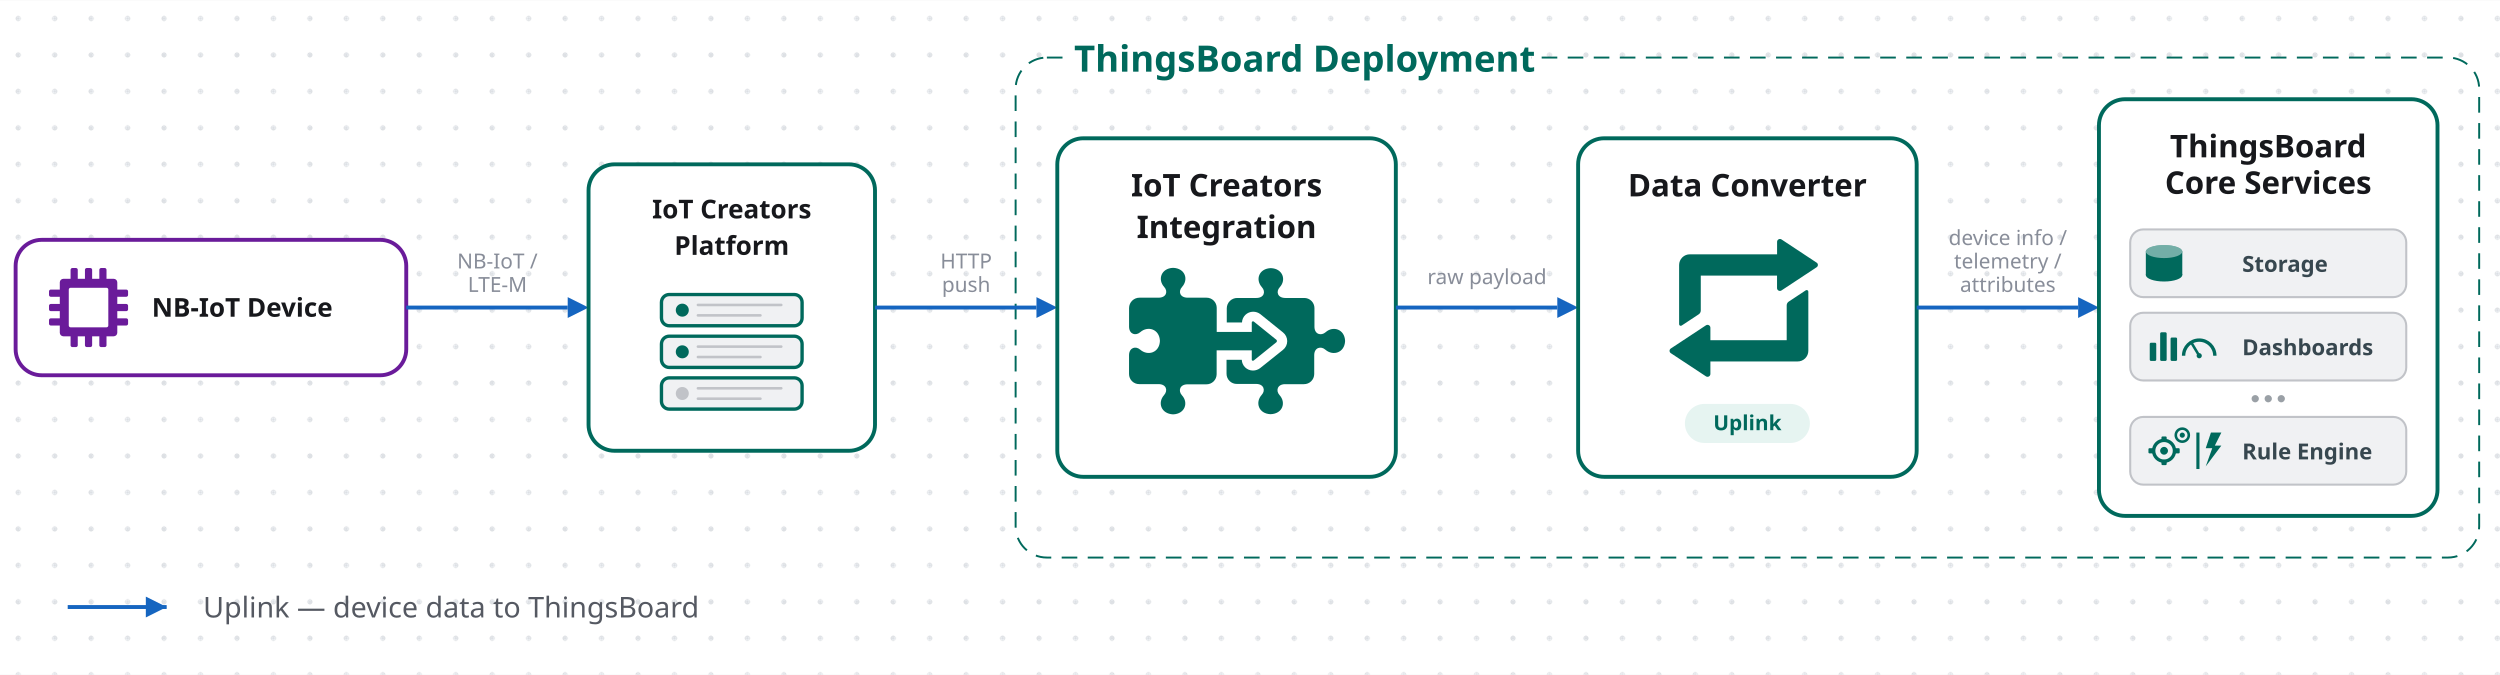
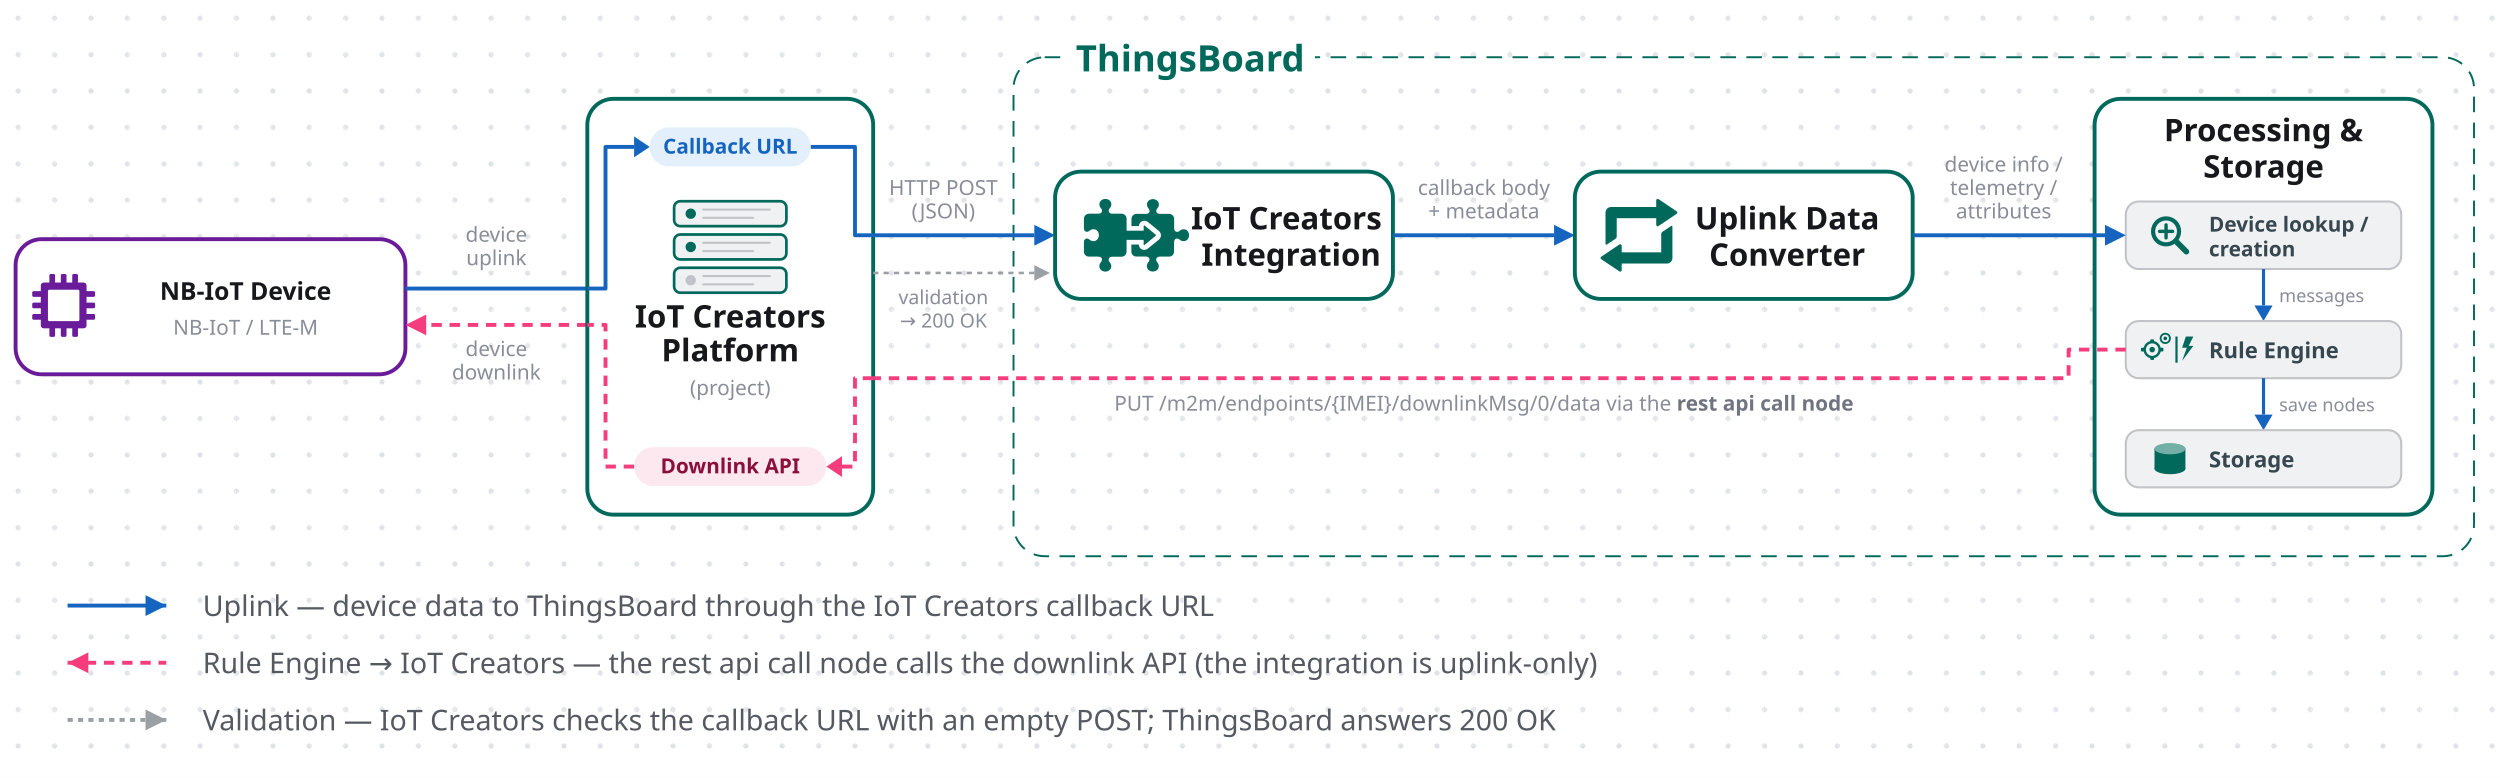
- <svg xmlns="http://www.w3.org/2000/svg" width="1400" height="378" viewBox="0 0 960 259">
+ <svg xmlns="http://www.w3.org/2000/svg" width="1430" height="445" viewBox="0 0 962 299.3">
  <defs>
    <clipPath id="clip0">
-       <path fill="#fff" d="M0 0h960v259H0z" />
+       <path fill="#fff" d="M0 0h962v299.3H0z" />
    </clipPath>
    <pattern id="dots" width="14" height="14" x="0" y="0" patternUnits="userSpaceOnUse">
      <circle cx="7" cy="7" r="1" fill="#dde0e4" />
    </pattern>
  </defs>
  <g clip-path="url(#clip0)">
-     <path fill="#fff" d="M0 0h960v259H0z" />
-     <path fill="url(#dots)" d="M0 0h960v259H0z" />
+     <path fill="#fff" d="M0 0h962v299.3H0z" />
+     <path fill="url(#dots)" d="M0 0h962v299.3H0z" />
    <g transform="translate(0 33)">
      <rect width="562" height="192" x="390" y="-11" fill="none" stroke="#00695c" stroke-dasharray="6,4" stroke-width=".75" rx="12" />
-       <path fill="#fff" d="M410-18h178v14H410z" />
-       <text x="501" y="-11" fill="#00695c" dominant-baseline="central" font-family="system-ui,sans-serif" font-size="14" font-weight="600" text-anchor="middle" textLength="174">ThingsBoard Deployment</text>
+       <path fill="#fff" d="M410-18h96v14h-96z" />
+       <text x="458" y="-11" fill="#00695c" dominant-baseline="central" font-family="system-ui,sans-serif" font-size="14" font-weight="600" text-anchor="middle" textLength="88">ThingsBoard</text>
      <rect width="150" height="52" x="6" y="59" fill="#fff" stroke="#6a1b9a" stroke-width="1.5" rx="10" />
-       <g fill="#6a1b9a" transform="matrix(.69 0 0 .69 13.3 64.3)">
+       <g fill="#6a1b9a" transform="matrix(.55 0 0 .55 8 68)">
        <rect width="32" height="32" x="14" y="14" rx="2" />
        <rect width="22" height="22" x="19" y="19" fill="#fff" rx="1" />
        <rect width="4" height="7" x="20" y="8" rx="1" />
        <rect width="4" height="7" x="28" y="8" rx="1" />
        <rect width="4" height="7" x="36" y="8" rx="1" />
        <rect width="4" height="7" x="20" y="45" rx="1" />
        <rect width="4" height="7" x="28" y="45" rx="1" />
        <rect width="4" height="7" x="36" y="45" rx="1" />
        <rect width="7" height="4" x="8" y="20" rx="1" />
        <rect width="7" height="4" x="8" y="28" rx="1" />
        <rect width="7" height="4" x="8" y="36" rx="1" />
        <rect width="7" height="4" x="45" y="20" rx="1" />
        <rect width="7" height="4" x="45" y="28" rx="1" />
        <rect width="7" height="4" x="45" y="36" rx="1" />
      </g>
-       <text x="93" y="85" fill="#17181c" dominant-baseline="middle" font-family="system-ui,sans-serif" font-size="10" font-weight="600" text-anchor="middle">NB-IoT Device</text>
-       <path stroke="#1565c0" stroke-width="1.5" d="M156 85h62" />
-       <path fill="#1565c0" d="m218 81 8 4-8 4z" />
-       <text x="191" y="70" fill="#888d99" font-family="system-ui,sans-serif" font-size="8" text-anchor="middle">NB-IoT /</text>
-       <text x="191" y="79" fill="#888d99" font-family="system-ui,sans-serif" font-size="8" text-anchor="middle">LTE-M</text>
-       <rect width="110" height="110" x="226" y="30" fill="#fff" stroke="#00695c" stroke-width="1.5" rx="10" />
-       <text x="281" y="43" fill="#17181c" dominant-baseline="hanging" font-family="system-ui,sans-serif" font-size="10" font-weight="600" text-anchor="middle">IoT Creators</text>
-       <text x="281" y="57" fill="#17181c" dominant-baseline="hanging" font-family="system-ui,sans-serif" font-size="10" font-weight="600" text-anchor="middle">Platform</text>
-       <g fill="none" stroke="#00695c" stroke-linecap="round" stroke-width="1.3">
+       <text x="94.5" y="79" fill="#17181c" dominant-baseline="middle" font-family="system-ui,sans-serif" font-size="9.5" font-weight="600" text-anchor="middle">NB-IoT Device</text>
+       <text x="94.5" y="93" fill="#888d99" dominant-baseline="middle" font-family="system-ui,sans-serif" font-size="8" text-anchor="middle">NB-IoT / LTE-M</text>
+       <path stroke="#1565c0" stroke-width="1.5" d="M156 78h70" />
+       <text x="191" y="60" fill="#888d99" font-family="system-ui,sans-serif" font-size="8" text-anchor="middle">device</text>
+       <text x="191" y="69" fill="#888d99" font-family="system-ui,sans-serif" font-size="8" text-anchor="middle">uplink</text>
+       <path stroke="#f53d7d" stroke-dasharray="4,3" stroke-width="1.5" d="M226 92h-62" />
+       <path fill="#f53d7d" d="m164 88-8 4 8 4z" />
+       <text x="191" y="104" fill="#888d99" font-family="system-ui,sans-serif" font-size="8" text-anchor="middle">device</text>
+       <text x="191" y="113" fill="#888d99" font-family="system-ui,sans-serif" font-size="8" text-anchor="middle">downlink</text>
+       <rect width="110" height="160" x="226" y="5" fill="#fff" stroke="#00695c" stroke-width="1.5" rx="10" />
+       <rect width="62" height="15" x="250" y="16" fill="#e3f0fb" rx="7.5" />
+       <text x="281" y="23" fill="#1565c0" dominant-baseline="central" font-family="system-ui,sans-serif" font-size="8" font-weight="700" text-anchor="middle">Callback URL</text>
+       <text x="281" y="93" fill="#17181c" font-family="system-ui,sans-serif" font-size="12" font-weight="600" text-anchor="middle">IoT Creators</text>
+       <text x="281" y="106" fill="#17181c" font-family="system-ui,sans-serif" font-size="12" font-weight="600" text-anchor="middle">Platform</text>
+       <text x="281" y="119" fill="#888d99" font-family="system-ui,sans-serif" font-size="8" text-anchor="middle">(project)</text>
+       <g fill="none" stroke="#00695c" stroke-linecap="round" stroke-width="1.3" transform="matrix(.8 0 0 .8 56.2 -19.6)">
        <rect width="54" height="12" x="254" y="80" fill="#f0f1f3" rx="3" />
        <circle cx="262" cy="86" r="2.5" fill="#00695c" stroke="none" />
        <path stroke="#c1c3c8" stroke-width="1" d="M268 84h32m-32 4h24" />
        <rect width="54" height="12" x="254" y="96" fill="#f0f1f3" rx="3" />
        <circle cx="262" cy="102" r="2.5" fill="#00695c" stroke="none" />
        <path stroke="#c1c3c8" stroke-width="1" d="M268 100h32m-32 4h24" />
        <rect width="54" height="12" x="254" y="112" fill="#f0f1f3" rx="3" />
        <circle cx="262" cy="118" r="2.5" fill="#c1c3c8" stroke="none" />
        <path stroke="#c1c3c8" stroke-width="1" d="M268 116h32m-32 4h24" />
      </g>
-       <path stroke="#1565c0" stroke-width="1.5" d="M336 85h62" />
-       <path fill="#1565c0" d="m398 81 8 4-8 4z" />
-       <text x="371" y="70" fill="#888d99" font-family="system-ui,sans-serif" font-size="8" text-anchor="middle">HTTP</text>
-       <text x="371" y="79" fill="#888d99" font-family="system-ui,sans-serif" font-size="8" text-anchor="middle">push</text>
-       <rect width="130" height="130" x="406" y="20" fill="#fff" stroke="#00695c" stroke-width="1.5" rx="10" />
-       <text x="471" y="33" fill="#17181c" dominant-baseline="hanging" font-family="system-ui,sans-serif" font-size="12" font-weight="600" text-anchor="middle">IoT Creators</text>
-       <text x="471" y="49" fill="#17181c" dominant-baseline="hanging" font-family="system-ui,sans-serif" font-size="12" font-weight="600" text-anchor="middle">Integration</text>
+       <rect width="74" height="15" x="244" y="139" fill="#fde8ef" rx="7.5" />
+       <text x="281" y="146" fill="#8a0f3a" dominant-baseline="central" font-family="system-ui,sans-serif" font-size="8" font-weight="700" text-anchor="middle">Downlink API</text>
+       <g>
+         <path fill="none" stroke="#1565c0" stroke-linejoin="round" stroke-width="1.5" d="M226 78h7V23.5h11" />
+         <path fill="#1565c0" d="m244 19.5 6 4-6 4z" />
+         <path fill="none" stroke="#1565c0" stroke-linejoin="round" stroke-width="1.5" d="M312 23.5h17v34h7" />
+         <path fill="none" stroke="#f53d7d" stroke-dasharray="4,3" stroke-linejoin="round" stroke-width="1.5" d="M336 112.5h-7v34h-5" />
+         <path fill="#f53d7d" d="m324 142.5-6 4 6 4z" />
+         <path fill="none" stroke="#f53d7d" stroke-dasharray="4,3" stroke-linejoin="round" stroke-width="1.5" d="M244 146.5h-11V92h-7" />
+       </g>
+       <path stroke="#1565c0" stroke-width="1.5" d="M336 57.5h62" />
+       <path fill="#1565c0" d="m398 53.5 8 4-8 4z" />
+       <text x="363" y="42" fill="#888d99" font-family="system-ui,sans-serif" font-size="8" text-anchor="middle">HTTP POST</text>
+       <text x="363" y="51" fill="#888d99" font-family="system-ui,sans-serif" font-size="8" text-anchor="middle">(JSON)</text>
+       <path stroke="#9aa0a6" stroke-dasharray="2,2" d="M336 72h62" />
+       <path fill="#9aa0a6" d="m398 69 6 3-6 3z" />
+       <text x="363" y="84" fill="#888d99" font-family="system-ui,sans-serif" font-size="7.5" text-anchor="middle">validation</text>
+       <text x="363" y="93" fill="#888d99" font-family="system-ui,sans-serif" font-size="7.5" text-anchor="middle">→ 200 OK</text>
+       <rect width="130" height="49" x="406" y="33" fill="#fff" stroke="#00695c" stroke-width="1.5" rx="10" />
      <g fill="#00695c">
-         <path d="M437.48 114.4h7.39c3 0 3.7 2.45 2.14 4.21-2.58 2.87-1.2 7.16 3.43 7.41 4.64-.16 6.01-4.54 3.43-7.32-1.54-1.69-.86-4.22 2.14-4.22h7.22a3.9 3.9 0 0 0 3.96-3.88v-9.17h13.49v3.63c0 .33.42.5.78.25l8.68-7a.66.66 0 0 0 0-.93l-8.68-7c-.34-.25-.78 0-.78.34v3.63h-13.46v-9.26a3.9 3.9 0 0 0-3.95-3.88h-7.22c-3.01 0-3.7-2.45-2.14-4.13 2.58-2.87 1.2-7.17-3.44-7.33-4.63.16-6 4.54-3.43 7.33 1.55 1.68.87 4.13-2.14 4.13h-7.3a4 4 0 0 0-4.04 3.96v7.26c.08 2.87 2.58 3.53 4.3 2.02 2.92-2.54 7.38-1.19 7.55 3.36-.17 4.55-4.63 5.9-7.56 3.37-1.71-1.52-4.2-.85-4.3 2.01v7.33a3.87 3.87 0 0 0 3.93 3.88" />
-         <path d="M474.95 114.33h7.4c3 0 3.7 2.53 2.13 4.22-2.58 2.86-1.2 7.24 3.43 7.4 4.64-.16 6.02-4.46 3.44-7.32-1.55-1.68-.87-4.21 2.14-4.21h7.22a3.9 3.9 0 0 0 3.95-3.88v-7.25c0-2.95 2.59-3.63 4.3-2.1 2.92 2.53 7.39 1.18 7.56-3.36-.17-4.55-4.64-5.9-7.47-3.37-1.72 1.52-4.3.85-4.3-2.1V85.2a3.9 3.9 0 0 0-3.96-3.88h-7.22c-3 0-3.7-2.45-2.14-4.13 2.58-2.78 1.2-7.16-3.43-7.33-4.64.17-6.01 4.47-3.43 7.33 1.54 1.68.86 4.13-2.14 4.13h-7.3a4 4 0 0 0-4.05 3.97v5.44h5.84a4.3 4.3 0 0 1 4.3-4.13 4.5 4.5 0 0 1 2.75.93l8.68 7a4.27 4.27 0 0 1 0 6.73l-8.76 7c-.78.58-1.72.93-2.75.93a4.3 4.3 0 0 1-4.3-4.13h-5.85v5.4a3.9 3.9 0 0 0 3.96 3.87" />
+         <path d="M419 65.72h3.61c1.47 0 1.8 1.22 1.04 2.1-1.26 1.42-.58 3.56 1.68 3.68 2.26-.08 2.93-2.26 1.67-3.65-.75-.83-.42-2.1 1.05-2.1h3.52c1.04 0 1.93-.83 1.93-1.92v-4.57h6.58v1.8c0 .17.2.26.38.13l4.23-3.48a.34.34 0 0 0 0-.46l-4.23-3.48c-.17-.13-.38 0-.38.16v1.81h-6.57v-4.6c0-1.05-.83-1.94-1.93-1.94h-3.52c-1.46 0-1.8-1.21-1.04-2.05 1.26-1.43.59-3.56-1.68-3.65-2.26.09-2.93 2.26-1.67 3.65.75.84.42 2.05-1.04 2.05h-3.57c-1.1 0-1.97.88-1.97 1.98v3.6c.04 1.43 1.26 1.76 2.1 1.01 1.42-1.26 3.6-.59 3.68 1.67-.08 2.27-2.26 2.94-3.68 1.68-.84-.76-2.06-.42-2.1 1v3.65a1.9 1.9 0 0 0 1.92 1.93" />
+         <path d="M437.28 65.68h3.6c1.48 0 1.81 1.26 1.05 2.1-1.26 1.43-.59 3.6 1.68 3.69 2.26-.09 2.93-2.22 1.67-3.65-.75-.84-.42-2.1 1.04-2.1h3.53c1.09 0 1.93-.87 1.93-1.93v-3.6c0-1.47 1.26-1.8 2.1-1.04 1.42 1.26 3.6.58 3.68-1.68-.08-2.26-2.26-2.93-3.65-1.67-.83.75-2.1.42-2.1-1.05V51.2c0-1.1-.87-1.93-1.92-1.93h-3.52c-1.47 0-1.81-1.22-1.05-2.05 1.26-1.39.59-3.57-1.67-3.65-2.26.08-2.94 2.22-1.68 3.65.76.83.43 2.05-1.04 2.05h-3.56c-1.1 0-1.98.88-1.98 1.97v2.71h2.86a2.12 2.12 0 0 1 3.43-1.59l4.24 3.48a2.15 2.15 0 0 1 0 3.35l-4.28 3.48a2.12 2.12 0 0 1-3.44-1.6h-2.85v2.7c0 1.09.88 1.92 1.93 1.92" />
      </g>
-       <path stroke="#1565c0" stroke-width="1.5" d="M536 85h62" />
-       <path fill="#1565c0" d="m598 81 8 4-8 4z" />
-       <text x="571" y="76" fill="#888d99" font-family="system-ui,sans-serif" font-size="8" text-anchor="middle">raw payload</text>
-       <rect width="130" height="130" x="606" y="20" fill="#fff" stroke="#00695c" stroke-width="1.5" rx="10" />
-       <text x="671" y="33" fill="#17181c" dominant-baseline="hanging" font-family="system-ui,sans-serif" font-size="12" font-weight="600" text-anchor="middle">Data Converter</text>
+       <text x="495" y="51" fill="#17181c" dominant-baseline="middle" font-family="system-ui,sans-serif" font-size="12" font-weight="600" lengthAdjust="spacingAndGlyphs" text-anchor="middle" textLength="72">IoT Creators</text>
+       <text x="496.8" y="65" fill="#17181c" dominant-baseline="middle" font-family="system-ui,sans-serif" font-size="12" font-weight="600" text-anchor="middle">Integration</text>
+       <path stroke="#1565c0" stroke-width="1.5" d="M536 57.5h62" />
+       <path fill="#1565c0" d="m598 53.5 8 4-8 4z" />
+       <text x="571" y="42" fill="#888d99" font-family="system-ui,sans-serif" font-size="8" text-anchor="middle">callback body</text>
+       <text x="571" y="51" fill="#888d99" font-family="system-ui,sans-serif" font-size="8" text-anchor="middle">+ metadata</text>
+       <rect width="130" height="49" x="606" y="33" fill="#fff" stroke="#00695c" stroke-width="1.5" rx="10" />
      <g fill="#00695c">
-         <path d="m697.58 67.75-13.46-8.89a1.1 1.1 0 0 0-1.72.9v4.8h-33.46a4.1 4.1 0 0 0-4.16 4.08V91.4c0 .49.57.79.98.51l6.54-4.31c.5-.32.8-.88.8-1.48v-13.4h29.28v4.8c0 .88.98 1.4 1.72.9l13.46-8.88c.68-.43.68-1.37.02-1.8m-4.16 10.64-6.53 4.32c-.5.32-.8.87-.8 1.47v13.37h-29.3v-4.8a1.1 1.1 0 0 0-1.73-.9l-13.46 8.88a1.07 1.07 0 0 0 0 1.8l13.46 8.88a1.1 1.1 0 0 0 1.73-.9v-4.8h33.43a4.1 4.1 0 0 0 4.18-4.08V78.89a.62.62 0 0 0-.98-.5" />
+         <path d="m645.2 48.3-6.99-4.7a.57.57 0 0 0-.9.48v2.54h-17.35c-1.2 0-2.16.97-2.16 2.16V60.8c0 .26.3.42.51.27l3.4-2.28a1 1 0 0 0 .41-.78v-7.08h15.19v2.54c0 .46.5.73.89.47l6.98-4.7a.57.57 0 0 0 .01-.95m-2.15 5.64-3.4 2.28a1 1 0 0 0-.41.78v7.08h-15.2v-2.54c0-.47-.5-.74-.9-.48l-6.98 4.7a.57.57 0 0 0 0 .95l6.99 4.7c.38.26.89-.01.89-.47v-2.55h17.35c1.2.02 2.17-.96 2.17-2.15V54.2c0-.26-.3-.42-.51-.27" />
      </g>
-       <rect width="48" height="15" x="647" y="122" fill="#e6f4f1" rx="7.5" />
-       <text x="671" y="129" fill="#00695c" dominant-baseline="central" font-family="system-ui,sans-serif" font-size="8" font-weight="700" text-anchor="middle">Uplink</text>
-       <path stroke="#1565c0" stroke-width="1.5" d="M736 85h62" />
-       <path fill="#1565c0" d="m798 81 8 4-8 4z" />
-       <text x="771" y="61" fill="#888d99" font-family="system-ui,sans-serif" font-size="8" text-anchor="middle">device info /</text>
-       <text x="771" y="70" fill="#888d99" font-family="system-ui,sans-serif" font-size="8" text-anchor="middle">telemetry /</text>
-       <text x="771" y="79" fill="#888d99" font-family="system-ui,sans-serif" font-size="8" text-anchor="middle">attributes</text>
+       <text x="687.7" y="51" fill="#17181c" dominant-baseline="middle" font-family="system-ui,sans-serif" font-size="12" font-weight="600" text-anchor="middle">Uplink Data</text>
+       <text x="687.7" y="65" fill="#17181c" dominant-baseline="middle" font-family="system-ui,sans-serif" font-size="12" font-weight="600" text-anchor="middle">Converter</text>
+       <text x="771" y="33" fill="#888d99" font-family="system-ui,sans-serif" font-size="8" text-anchor="middle">device info /</text>
+       <text x="771" y="42" fill="#888d99" font-family="system-ui,sans-serif" font-size="8" text-anchor="middle">telemetry /</text>
+       <text x="771" y="51" fill="#888d99" font-family="system-ui,sans-serif" font-size="8" text-anchor="middle">attributes</text>
      <rect width="130" height="160" x="806" y="5" fill="#fff" stroke="#00695c" stroke-width="1.5" rx="10" />
-       <text x="871" y="18" fill="#17181c" dominant-baseline="hanging" font-family="system-ui,sans-serif" font-size="12" font-weight="600" text-anchor="middle">ThingsBoard</text>
-       <text x="871" y="32" fill="#17181c" dominant-baseline="hanging" font-family="system-ui,sans-serif" font-size="12" font-weight="600" text-anchor="middle">Core Services</text>
-       <g transform="translate(117 5)">
-         <rect width="106" height="26" x="701" y="50" fill="#f0f1f3" stroke="#c1c3c8" stroke-width=".8" rx="5" />
-         <g fill="#00695c" transform="translate(45 -6.5)">
-           <ellipse cx="669" cy="65" rx="7" ry="2.5" />
-           <path d="M662 65h14v9h-14z" />
-           <ellipse cx="669" cy="74" rx="7" ry="2.5" />
-           <ellipse cx="669" cy="65" fill="#e6f4f1" opacity=".5" rx="7" ry="2.5" />
-         </g>
-         <text x="744" y="63" fill="#37474f" dominant-baseline="central" font-family="system-ui,sans-serif" font-size="8.5" font-weight="600">Storage</text>
-         <rect width="106" height="26" x="701" y="82" fill="#f0f1f3" stroke="#c1c3c8" stroke-width=".8" rx="5" />
-         <g fill="#00695c" transform="translate(47.5 -5.5)">
-           <rect width="2.5" height="7" x="661" y="99" rx=".5" />
-           <rect width="2.5" height="11" x="665" y="95" rx=".5" />
-           <rect width="2.5" height="9" x="669" y="97" rx=".5" />
-           <path fill="none" stroke="#00695c" stroke-width="1.3" d="M674 104a6 6 0 0 1 12 0" />
-           <path stroke="#00695c" stroke-linecap="round" d="m680 104-3-5" />
-           <circle cx="680" cy="104" r="1" />
-         </g>
-         <text x="744" y="95" fill="#37474f" dominant-baseline="central" font-family="system-ui,sans-serif" font-size="8.5" font-weight="600">Dashboards</text>
-         <circle cx="749" cy="115" r="1.4" fill="#9aa0a6" />
-         <circle cx="754" cy="115" r="1.4" fill="#9aa0a6" />
-         <circle cx="759" cy="115" r="1.4" fill="#9aa0a6" />
-         <rect width="106" height="26" x="701" y="122" fill="#f0f1f3" stroke="#c1c3c8" stroke-width=".8" rx="5" />
-         <g fill="#00695c" transform="translate(49)">
+       <text x="871" y="12" fill="#17181c" dominant-baseline="hanging" font-family="system-ui,sans-serif" font-size="12" font-weight="600" text-anchor="middle">Processing &amp;</text>
+       <text x="871" y="26" fill="#17181c" dominant-baseline="hanging" font-family="system-ui,sans-serif" font-size="12" font-weight="600" text-anchor="middle">Storage</text>
+       <rect width="106" height="26" x="818" y="44.5" fill="#f0f1f3" stroke="#c1c3c8" stroke-width=".8" rx="5" />
+       <g fill="none" stroke="#00695c" stroke-linecap="round">
+         <circle cx="833.5" cy="56" r="5" stroke-width="1.6" />
+         <path stroke-width="2.2" d="m837.3 59.8 4 4" />
+         <path stroke-width="1.3" d="M831 56h5m-2.5-2.5v5" />
+       </g>
+       <text x="850" y="53" fill="#37474f" dominant-baseline="central" font-family="system-ui,sans-serif" font-size="8" font-weight="600">Device lookup /</text>
+       <text x="850" y="62.5" fill="#37474f" dominant-baseline="central" font-family="system-ui,sans-serif" font-size="8" font-weight="600">creation</text>
+       <path stroke="#1565c0" stroke-width="1.2" d="M871 70.5v14" />
+       <path fill="#1565c0" d="m867.5 84.5 3.5 6 3.5-6z" />
+       <text x="877" y="80.5" fill="#888d99" dominant-baseline="central" font-family="system-ui,sans-serif" font-size="7">messages</text>
+       <rect width="106" height="22" x="818" y="90.5" fill="#f0f1f3" stroke="#c1c3c8" stroke-width=".8" rx="5" />
+       <g>
+         <g fill="#00695c" transform="matrix(.72 0 0 .72 349.36 4.3)">
          <circle cx="665" cy="135" r="4" fill="none" stroke="#00695c" stroke-width="1.3" />
          <circle cx="665" cy="135" r="1.5" />
          <rect width="2" height="2" x="664" y="129.5" rx=".4" />
          <rect width="2" height="2" x="664" y="138.5" rx=".4" />
          <rect width="2" height="2" x="659" y="134" rx=".4" />
          <rect width="2" height="2" x="669" y="134" rx=".4" />
          <circle cx="672" cy="129" r="2.5" fill="none" stroke="#00695c" />
          <circle cx="672" cy="129" r="1" />
          <path stroke="#00695c" stroke-width="1.2" d="M678 128v14" />
          <path d="m683 128-2 6h2.5l-2.5 7 6-8h-2.5l2.5-5z" />
        </g>
-         <text x="744" y="135" fill="#37474f" dominant-baseline="central" font-family="system-ui,sans-serif" font-size="8.5" font-weight="600">Rule Engine</text>
      </g>
+       <text x="850" y="101.5" fill="#37474f" dominant-baseline="central" font-family="system-ui,sans-serif" font-size="8.5" font-weight="600">Rule Engine</text>
+       <path stroke="#1565c0" stroke-width="1.2" d="M871 112.5v14" />
+       <path fill="#1565c0" d="m867.5 126.5 3.5 6 3.5-6z" />
+       <text x="877" y="122.5" fill="#888d99" dominant-baseline="central" font-family="system-ui,sans-serif" font-size="7">save nodes</text>
+       <rect width="106" height="22" x="818" y="132.5" fill="#f0f1f3" stroke="#c1c3c8" stroke-width=".8" rx="5" />
+       <g>
+         <g fill="#00695c" transform="matrix(.85 0 0 .85 266.35 84.42)">
+           <ellipse cx="669" cy="65" rx="7" ry="2.5" />
+           <path d="M662 65h14v9h-14z" />
+           <ellipse cx="669" cy="74" rx="7" ry="2.5" />
+           <ellipse cx="669" cy="65" fill="#e6f4f1" opacity=".5" rx="7" ry="2.5" />
+         </g>
+       </g>
+       <text x="850" y="143.5" fill="#37474f" dominant-baseline="central" font-family="system-ui,sans-serif" font-size="8.5" font-weight="600">Storage</text>
+       <path fill="none" stroke="#f53d7d" stroke-dasharray="4,3" stroke-linejoin="round" stroke-width="1.5" d="M818 101.5h-22v11H336" />
+       <path stroke="#1565c0" stroke-width="1.5" d="M736 57.5h74" />
+       <path fill="#1565c0" d="m810 53.5 8 4-8 4z" />
+       <text x="571" y="125" fill="#888d99" font-family="system-ui,sans-serif" font-size="8" text-anchor="middle">PUT /m2m/endpoints/{IMEI}/downlinkMsg/0/data via the <tspan fill="#6f7480" font-weight="600">rest api call node</tspan>
+       </text>
      <path stroke="#1565c0" stroke-width="1.5" d="M26 200h38" />
      <path fill="#1565c0" d="m56 196 8 4-8 4z" />
-       <text x="78" y="204" fill="#555962" font-family="system-ui,sans-serif" font-size="11">Uplink — device data to ThingsBoard</text>
+       <text x="78" y="204" fill="#555962" font-family="system-ui,sans-serif" font-size="11">Uplink — device data to ThingsBoard through the IoT Creators callback URL</text>
+       <path stroke="#f53d7d" stroke-dasharray="4,3" stroke-width="1.5" d="M26 222h38" />
+       <path fill="#f53d7d" d="m34 218-8 4 8 4z" />
+       <text x="78" y="226" fill="#555962" font-family="system-ui,sans-serif" font-size="11">Rule Engine → IoT Creators — the rest api call node calls the downlink API (the integration is uplink-only)</text>
+       <path stroke="#9aa0a6" stroke-dasharray="2,2" stroke-width="1.5" d="M26 244h38" />
+       <path fill="#9aa0a6" d="m56 240 8 4-8 4z" />
+       <text x="78" y="248" fill="#555962" font-family="system-ui,sans-serif" font-size="11">Validation — IoT Creators checks the callback URL with an empty POST; ThingsBoard answers 200 OK</text>
    </g>
  </g>
</svg>
